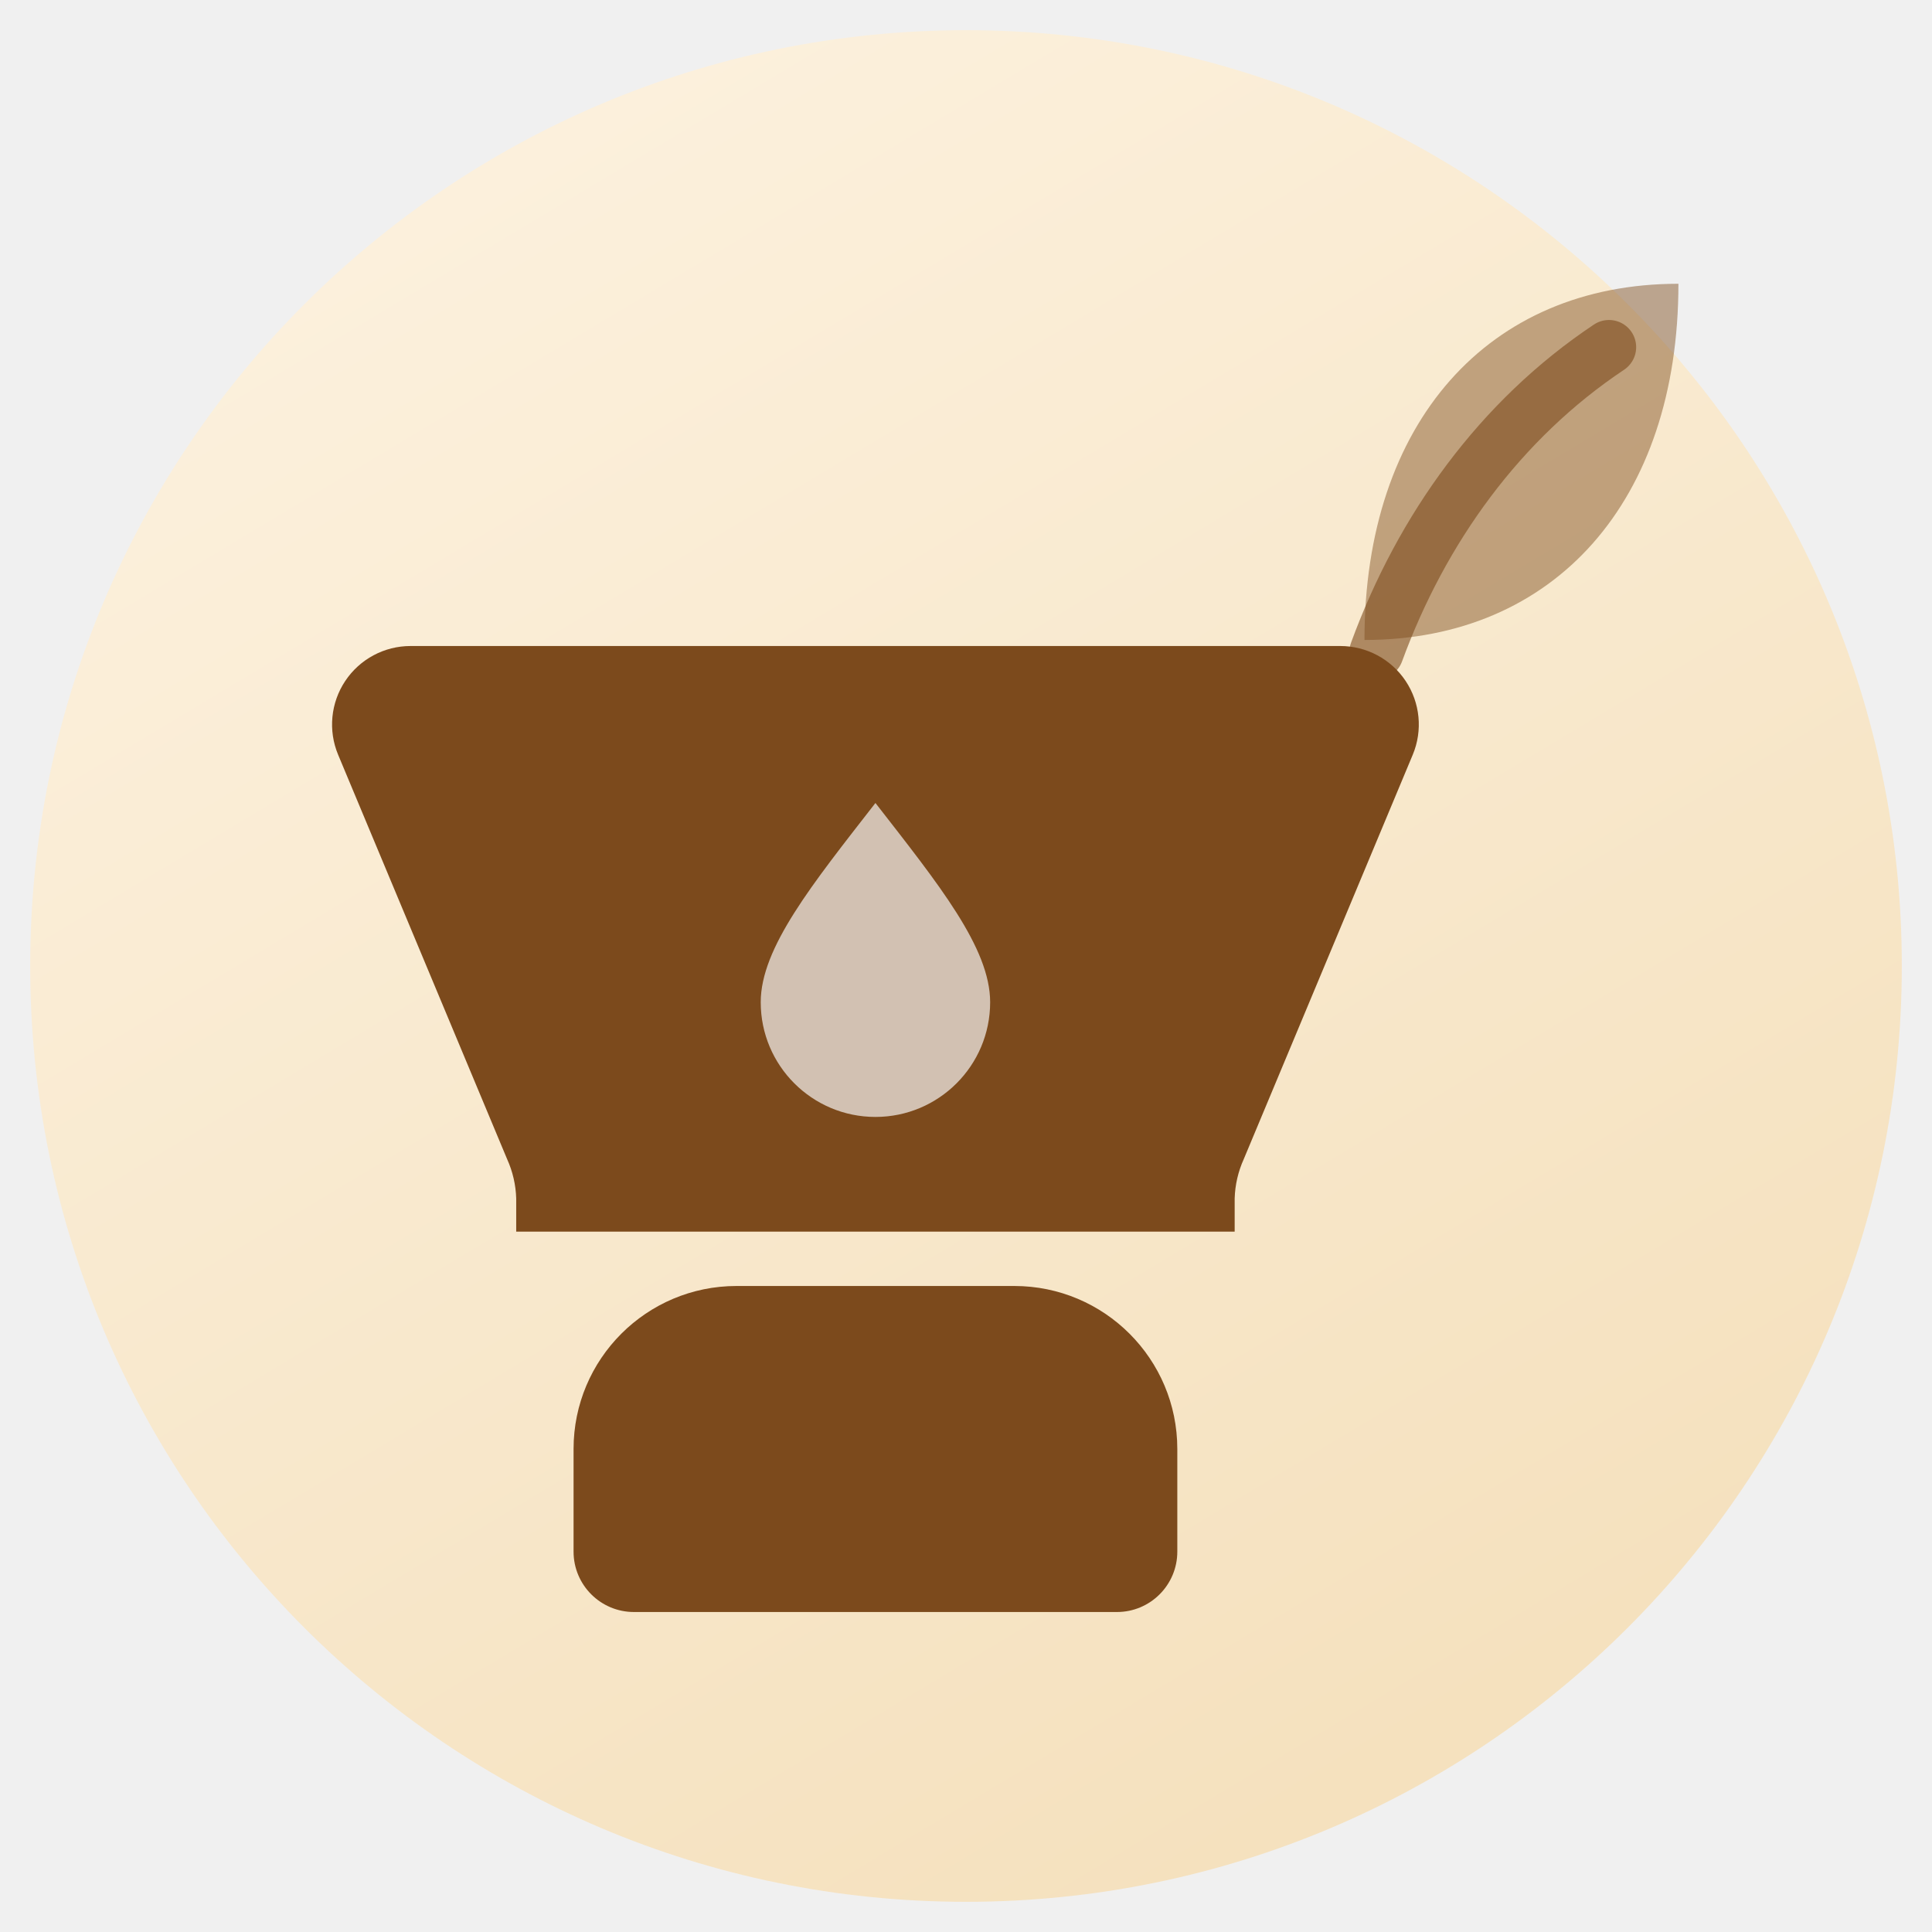
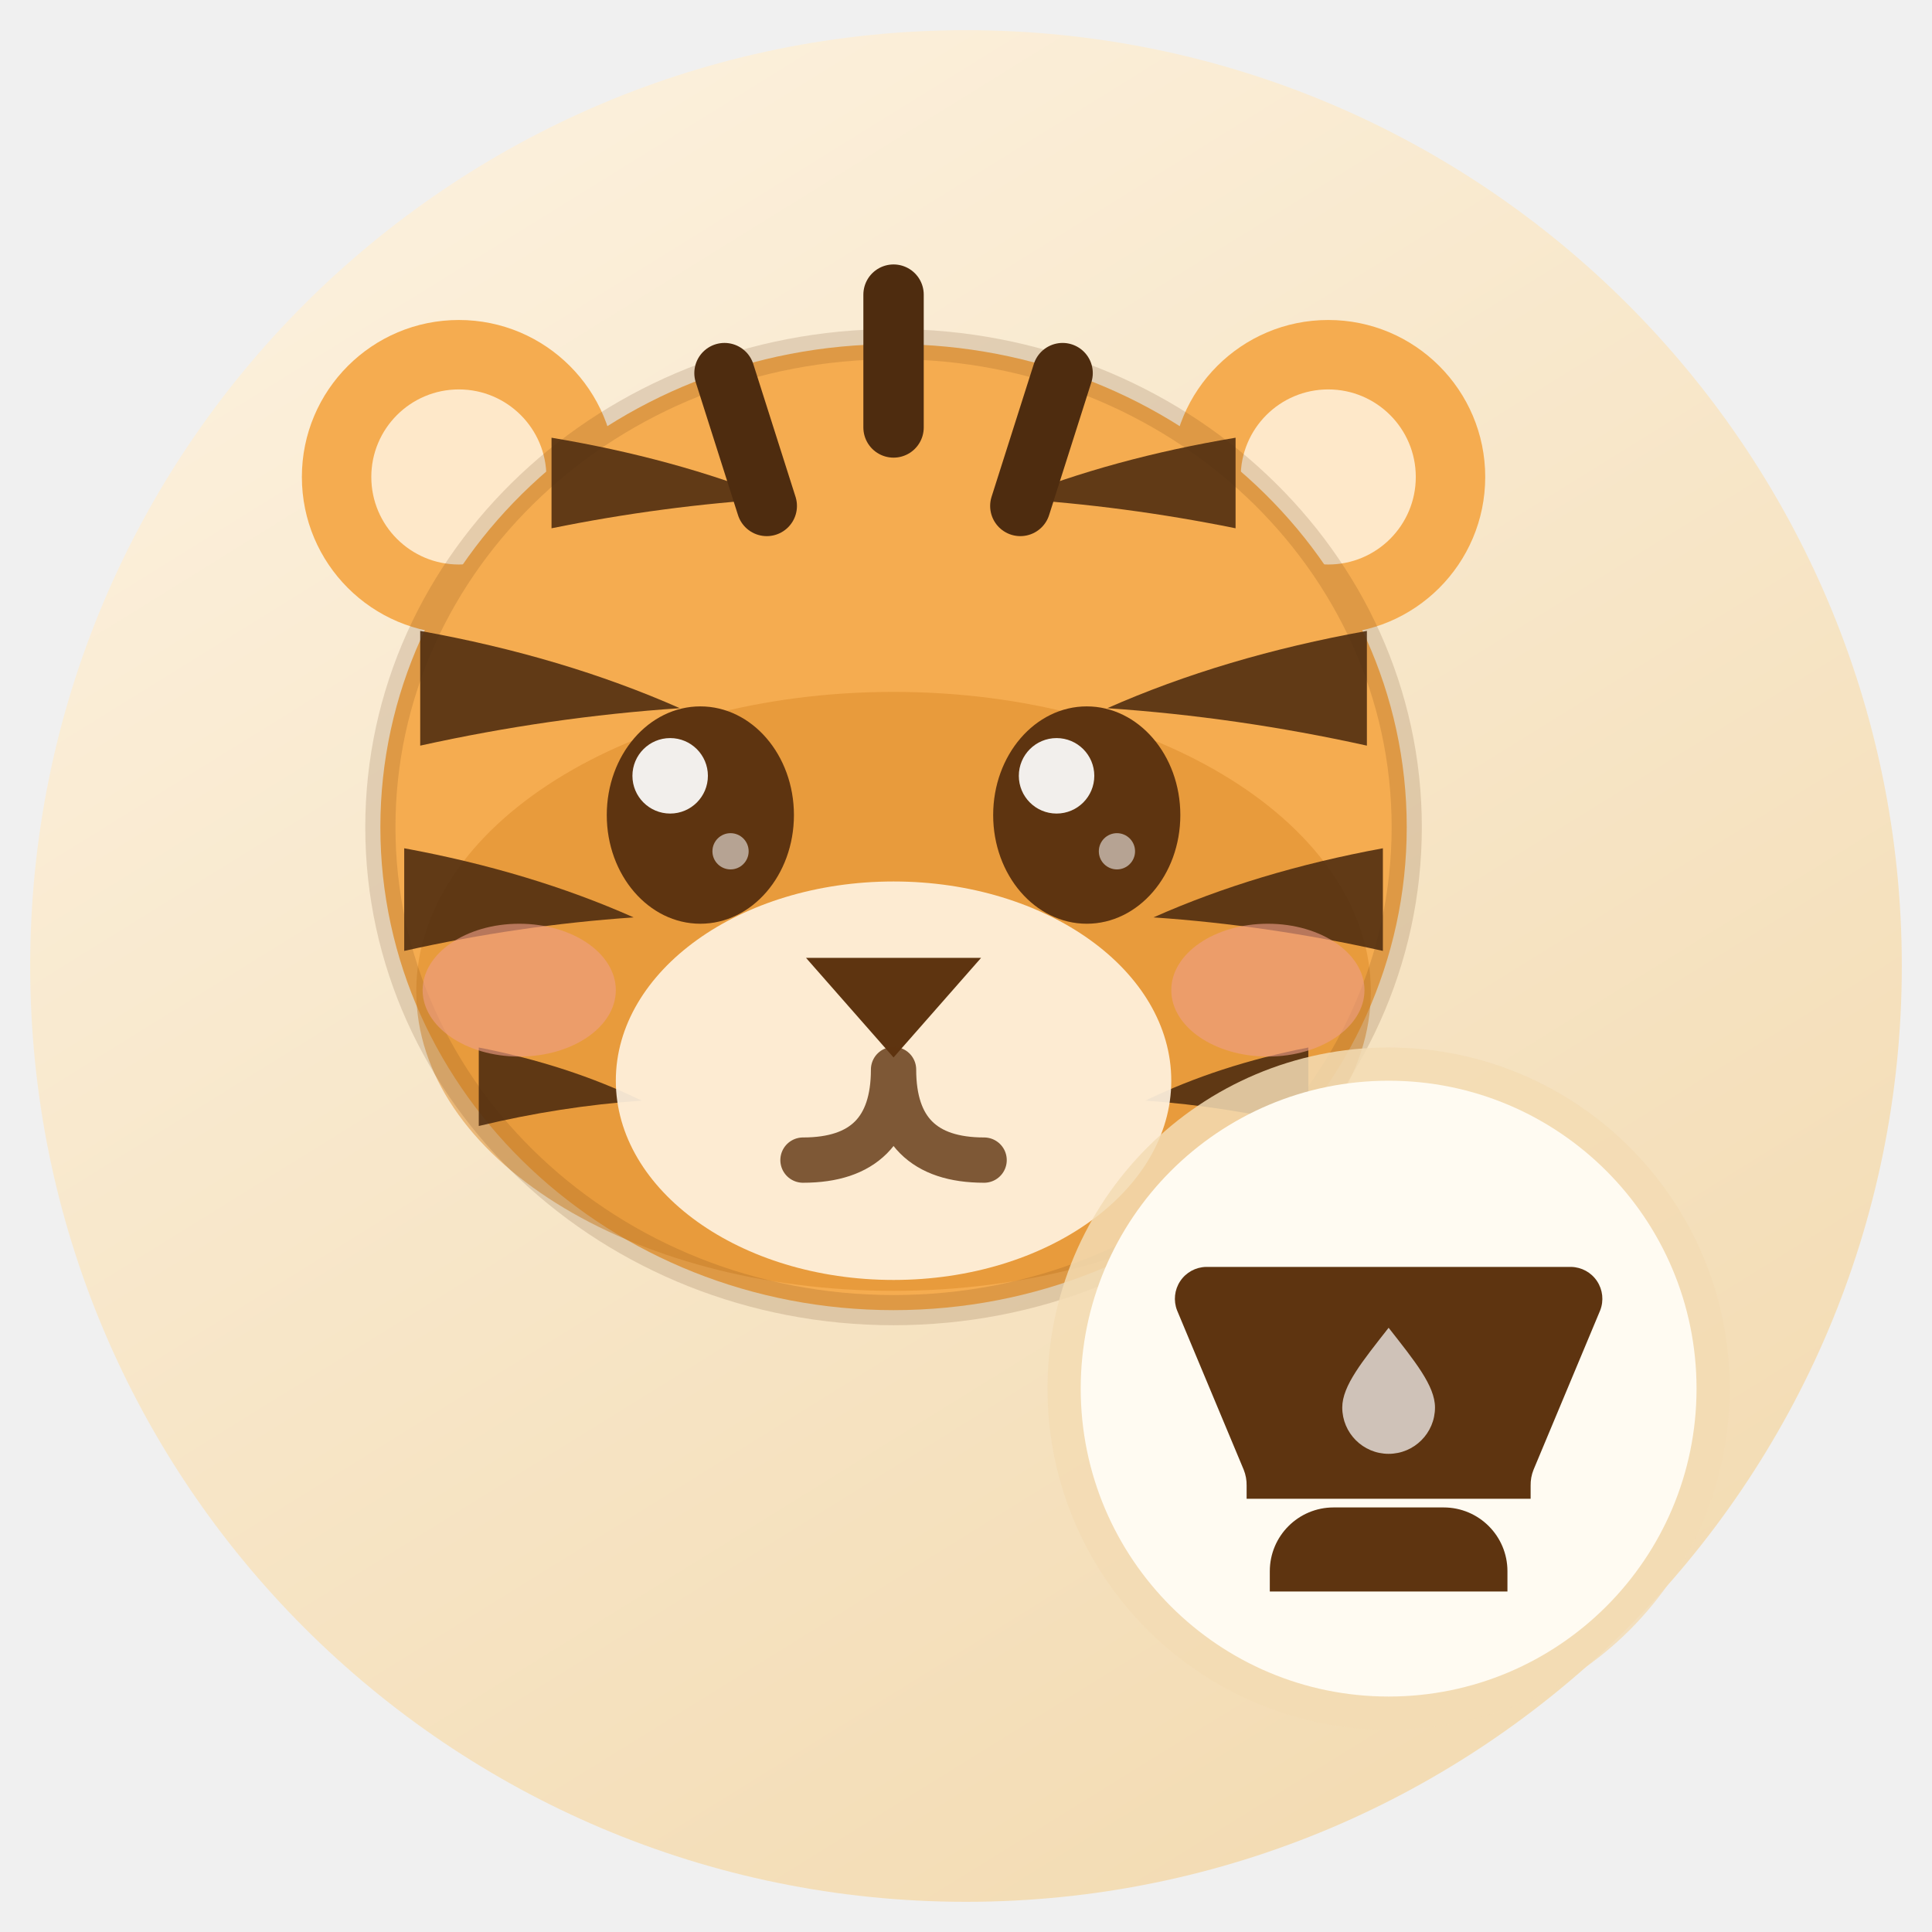
- <svg xmlns="http://www.w3.org/2000/svg" viewBox="0 0 64 64" width="64" height="64" role="img" aria-label="pump (safari)">
+ <svg xmlns="http://www.w3.org/2000/svg" viewBox="0 0 64 64" width="64" height="64" role="img" aria-label="tiger cub — pump">
  <defs>
-     <linearGradient id="d-safari-pump" x1="0" y1="0" x2="0.6" y2="1">
+     <linearGradient id="d-safari-pump" x1="0" y1="0" x2="0.62" y2="1">
      <stop offset="0" stop-color="#FDF3E2" />
-       <stop offset="1" stop-color="#F5E1BE" />
+       <stop offset="1" stop-color="#F3DCB4" />
    </linearGradient>
  </defs>
  <circle cx="32" cy="32" r="31" fill="url(#d-safari-pump)" />
-   <path d="M55.6 9.4c0 7.2-4.1 11.8-10.4 11.8 0-7.2 4.1-11.8 10.4-11.8Z" fill="#7C4A1C" fill-opacity=".46" />
-   <path d="M45.6 21.6c1.5-4.1 4.1-7.7 7.7-10.1" stroke="#7C4A1C" stroke-opacity=".6" stroke-width="1.8" fill="none" stroke-linecap="round" />
-   <path d="M13.6 21.4h30.8a2.6 2.6 0 0 1 2.4 3.6l-5.6 13.4a3.4 3.4 0 0 0-.3 1.3v1.1H17.1v-1.1a3.4 3.4 0 0 0-.3-1.3l-5.6-13.4a2.6 2.6 0 0 1 2.4-3.6Z" fill="#7C4A1C" />
-   <path d="M24.4 42.6h9.2a5.4 5.4 0 0 1 5.4 5.4v3.4a2 2 0 0 1-2 2H21a2 2 0 0 1-2-2V48a5.4 5.4 0 0 1 5.4-5.4Z" fill="#7C4A1C" />
-   <path d="M29 26.6c2.1 2.7 3.8 4.8 3.8 6.6a3.8 3.8 0 0 1-7.6 0c0-1.8 1.7-3.9 3.8-6.6Z" fill="#fff" fill-opacity=".66" />
+   <circle cx="15.2" cy="15.8" r="5.2" fill="#F5AC50" />
+   <circle cx="15.2" cy="15.8" r="2.9" fill="#FFF2DE" fill-opacity=".85" />
+   <circle cx="44" cy="15.8" r="5.2" fill="#F5AC50" />
+   <circle cx="44" cy="15.8" r="2.9" fill="#FFF2DE" fill-opacity=".85" />
+   <ellipse cx="29.6" cy="27.4" rx="17" ry="16" fill="#F5AC50" />
+   <ellipse cx="29.6" cy="32.84" rx="15.81" ry="9.92" fill="#DD8A28" fill-opacity=".5" />
+   <ellipse cx="29.6" cy="27.4" rx="17" ry="16" fill="none" stroke="#5E3410" stroke-opacity=".16" stroke-width="1" />
+   <path d="M18.27 14.5 Q22.34 15.18 25.67 16.52 Q21.97 16.75 18.27 17.5Z" fill="#4E2C0F" fill-opacity=".88" />
+   <path d="M13.92 20.9 Q18.65 21.75 22.52 23.46 Q18.22 23.75 13.92 24.7Z" fill="#4E2C0F" fill-opacity=".88" />
+   <path d="M13.39 28.1 Q17.57 28.87 20.99 30.39 Q17.19 30.65 13.39 31.5Z" fill="#4E2C0F" fill-opacity=".88" />
+   <path d="M15.86 34.7 Q18.83 35.28 21.26 36.46 Q18.56 36.65 15.86 37.3Z" fill="#4E2C0F" fill-opacity=".88" />
+   <path d="M40.93 14.5 Q36.86 15.18 33.53 16.52 Q37.23 16.75 40.93 17.5Z" fill="#4E2C0F" fill-opacity=".88" />
+   <path d="M45.28 20.9 Q40.55 21.75 36.68 23.46 Q40.98 23.75 45.28 24.7Z" fill="#4E2C0F" fill-opacity=".88" />
+   <path d="M45.81 28.1 Q41.63 28.87 38.21 30.39 Q42.01 30.65 45.81 31.5Z" fill="#4E2C0F" fill-opacity=".88" />
+   <path d="M43.34 34.7 Q40.37 35.28 37.94 36.46 Q40.64 36.65 43.34 37.3Z" fill="#4E2C0F" fill-opacity=".88" />
+   <path d="M25.4 16.76 L24 12.36" fill="none" stroke="#4E2C0F" stroke-width="2" stroke-linecap="round" stroke-linejoin="round" />
+   <path d="M29.6 14.16 L29.6 9.76" fill="none" stroke="#4E2C0F" stroke-width="2" stroke-linecap="round" stroke-linejoin="round" />
+   <path d="M33.8 16.76 L35.2 12.36" fill="none" stroke="#4E2C0F" stroke-width="2" stroke-linecap="round" stroke-linejoin="round" />
+   <ellipse cx="29.6" cy="35.8" rx="9.2" ry="6.6" fill="#FFF2DE" fill-opacity=".92" />
+   <path d="M26.7 31.73 h5.8 l-2.9 3.3 Z" fill="#5E3410" />
+   <path d="M29.6 35.43 q0 3 -3 3M29.6 35.43 q0 3 3 3" fill="none" stroke="#5E3410" stroke-width="1.5" stroke-linecap="round" stroke-linejoin="round" stroke-opacity=".8" />
+   <ellipse cx="23.2" cy="27" rx="3.1" ry="3.6" fill="#5E3410" />
+   <circle cx="22.2" cy="25.7" r="1.25" fill="#fff" fill-opacity=".92" />
+   <circle cx="24.2" cy="28.2" r="0.6" fill="#fff" fill-opacity=".55" />
+   <ellipse cx="36" cy="27" rx="3.1" ry="3.6" fill="#5E3410" />
+   <circle cx="35" cy="25.7" r="1.25" fill="#fff" fill-opacity=".92" />
+   <circle cx="37" cy="28.2" r="0.6" fill="#fff" fill-opacity=".55" />
+   <ellipse cx="17.2" cy="32.8" rx="3.2" ry="2.2" fill="#EE9E86" fill-opacity=".62" />
+   <ellipse cx="42" cy="32.8" rx="3.2" ry="2.2" fill="#EE9E86" fill-opacity=".62" />
+   <circle cx="46" cy="46" r="11.3" fill="#F3DCB4" fill-opacity=".85" />
+   <circle cx="46" cy="46" r="10.2" fill="#FFFBF2" />
+   <g transform="translate(38.32 38.32) scale(0.48)">
+     <path d="M3.4 7.6h25.2a2.2 2.2 0 0 1 2 3l-4.6 11a2.8 2.8 0 0 0-.2 1.1v.9H6.2v-.9a2.8 2.8 0 0 0-.2-1.1l-4.6-11a2.2 2.2 0 0 1 2-3Z" fill="#5E3410" />
+     <path d="M12.2 24.2h7.6a4.4 4.4 0 0 1 4.4 4.4v1.4H7.8v-1.4a4.4 4.4 0 0 1 4.4-4.4Z" fill="#5E3410" />
+     <path d="M16 11.8c1.8 2.3 3.2 4 3.2 5.5a3.2 3.2 0 0 1-6.4 0c0-1.5 1.4-3.2 3.2-5.5Z" fill="#fff" fill-opacity=".7" />
+   </g>
</svg>
